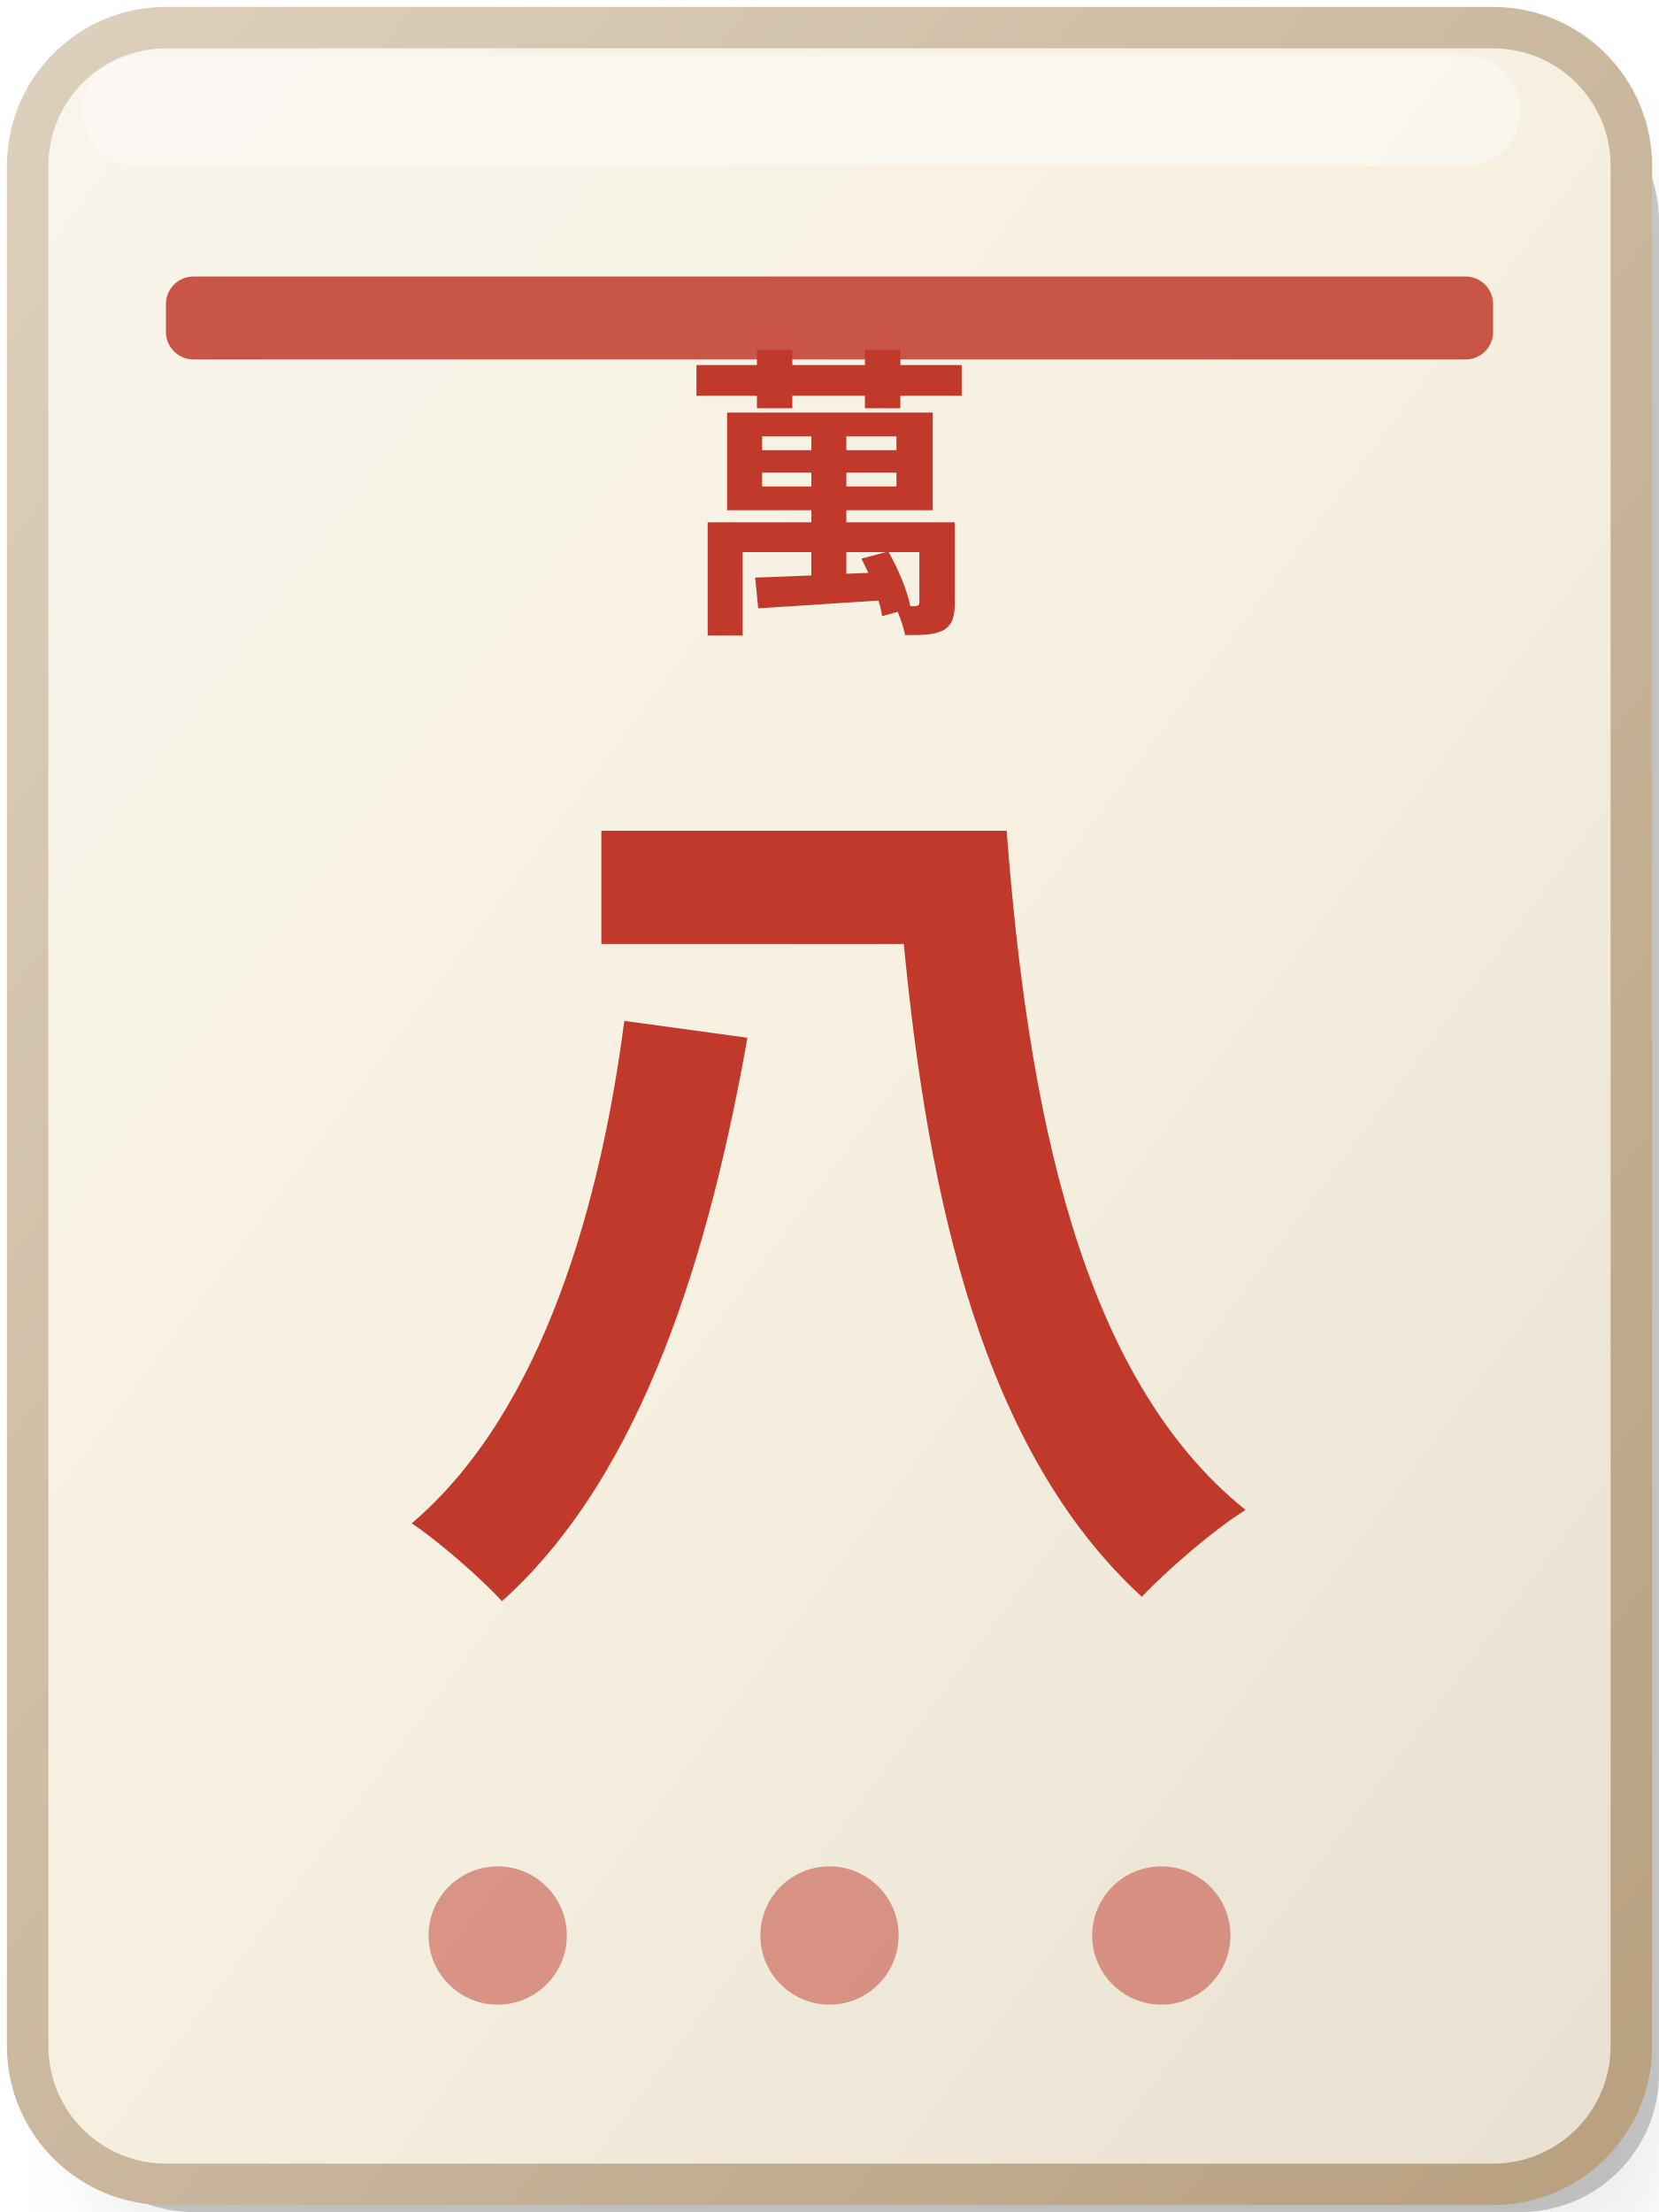
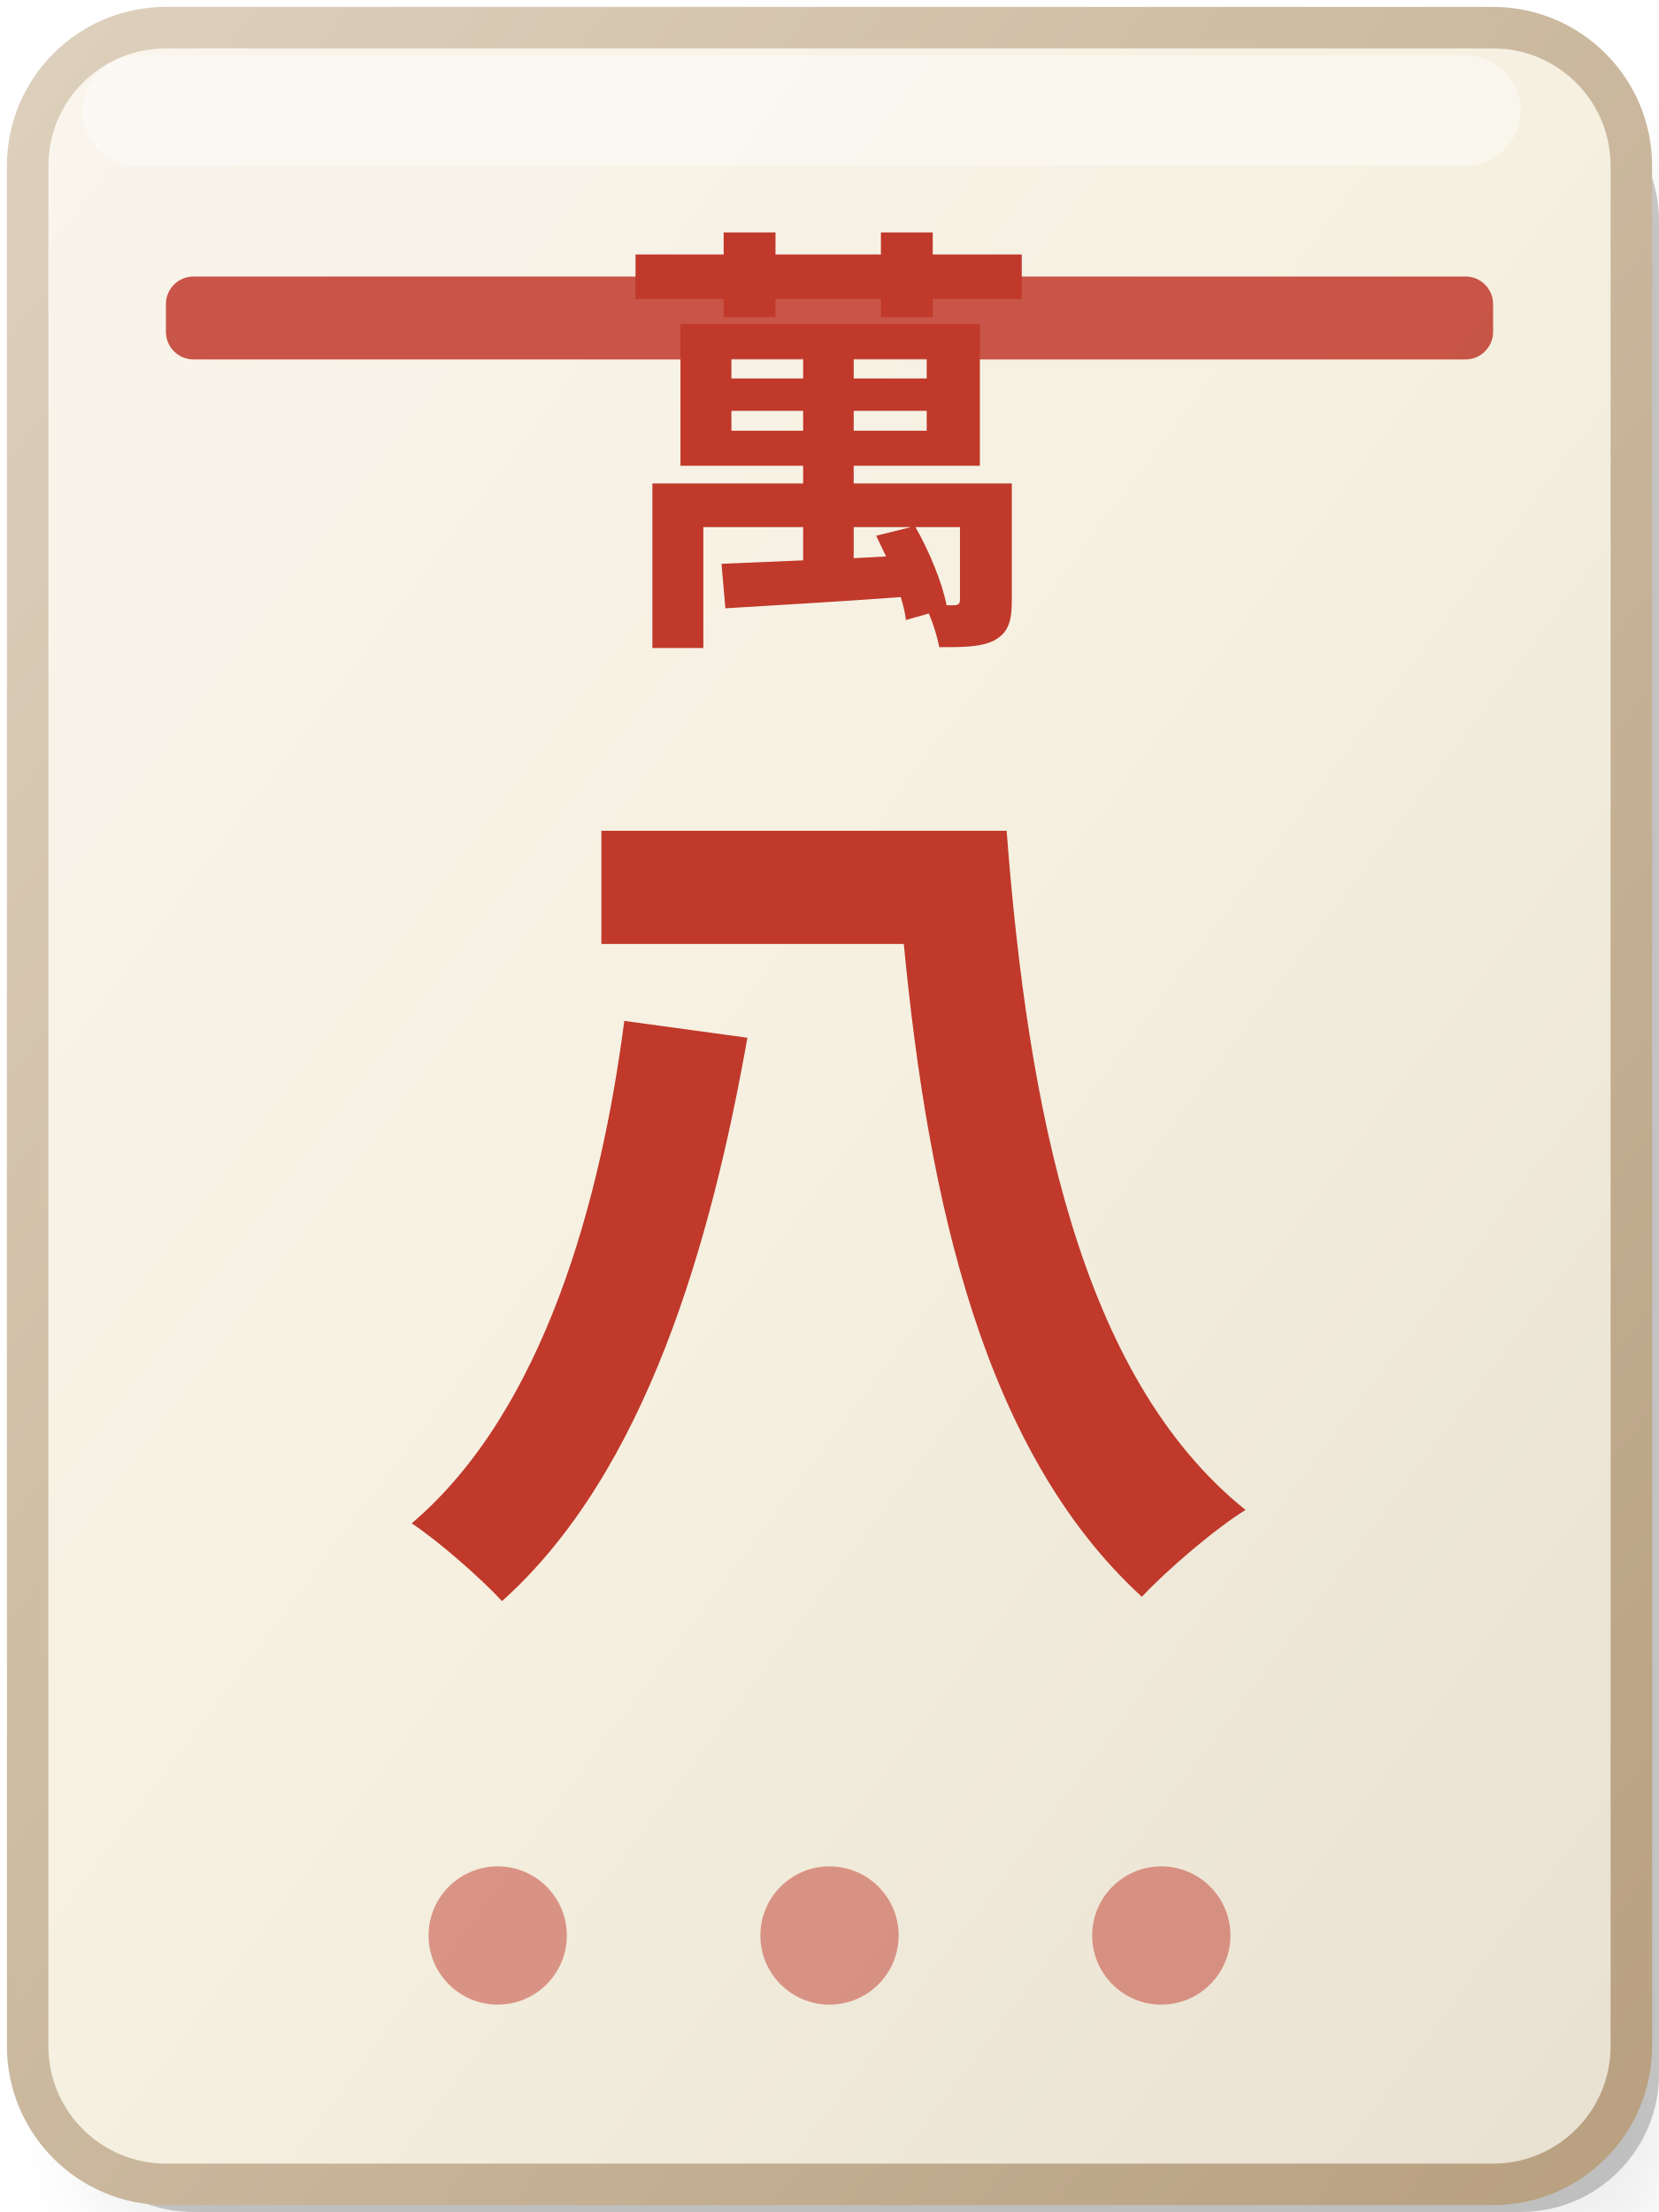
<svg xmlns="http://www.w3.org/2000/svg" width="60" height="80" viewBox="0 0 60 80">
  <defs>
    <filter id="shadow" x="-10%" y="-10%" width="130%" height="140%">
      <feDropShadow dx="1" dy="2" stdDeviation="1.5" flood-color="#00000055" />
    </filter>
    <linearGradient id="face" x1="0%" y1="0%" x2="100%" y2="100%">
      <stop offset="0%" stop-color="#faf5ed" />
      <stop offset="50%" stop-color="#f5f0e0" />
      <stop offset="100%" stop-color="#e8e0d0" />
    </linearGradient>
    <linearGradient id="border" x1="0%" y1="0%" x2="100%" y2="100%">
      <stop offset="0%" stop-color="#ddd0bc" />
      <stop offset="100%" stop-color="#b8a080" />
    </linearGradient>
  </defs>
  <rect x="2" y="3" width="58" height="77" rx="5" fill="#00000033" filter="url(#shadow)" />
  <rect x="1" y="1" width="58" height="78" rx="5" fill="url(#face)" stroke="url(#border)" stroke-width="1.5" />
  <rect x="3" y="2" width="52" height="4" rx="2" fill="rgba(255,255,255,0.4)" />
  <rect x="6" y="10" width="48" height="3" rx="1" fill="#c0392b" opacity="0.85" />
-   <text x="30" y="22" text-anchor="middle" font-family="Noto Sans TC, sans-serif" font-size="11" fill="#c0392b" font-weight="700">萬</text>
+   <text x="30" y="22" text-anchor="middle" font-family="Noto Sans TC, sans-serif" font-size="16" fill="#c0392b" font-weight="700">萬</text>
  <text x="30" y="55" text-anchor="middle" font-family="Noto Sans TC, sans-serif" font-size="32" fill="#c0392b" font-weight="900">八</text>
  <circle cx="18" cy="70" r="2.5" fill="#c0392b" opacity="0.5" />
  <circle cx="30" cy="70" r="2.5" fill="#c0392b" opacity="0.5" />
  <circle cx="42" cy="70" r="2.5" fill="#c0392b" opacity="0.5" />
</svg>
